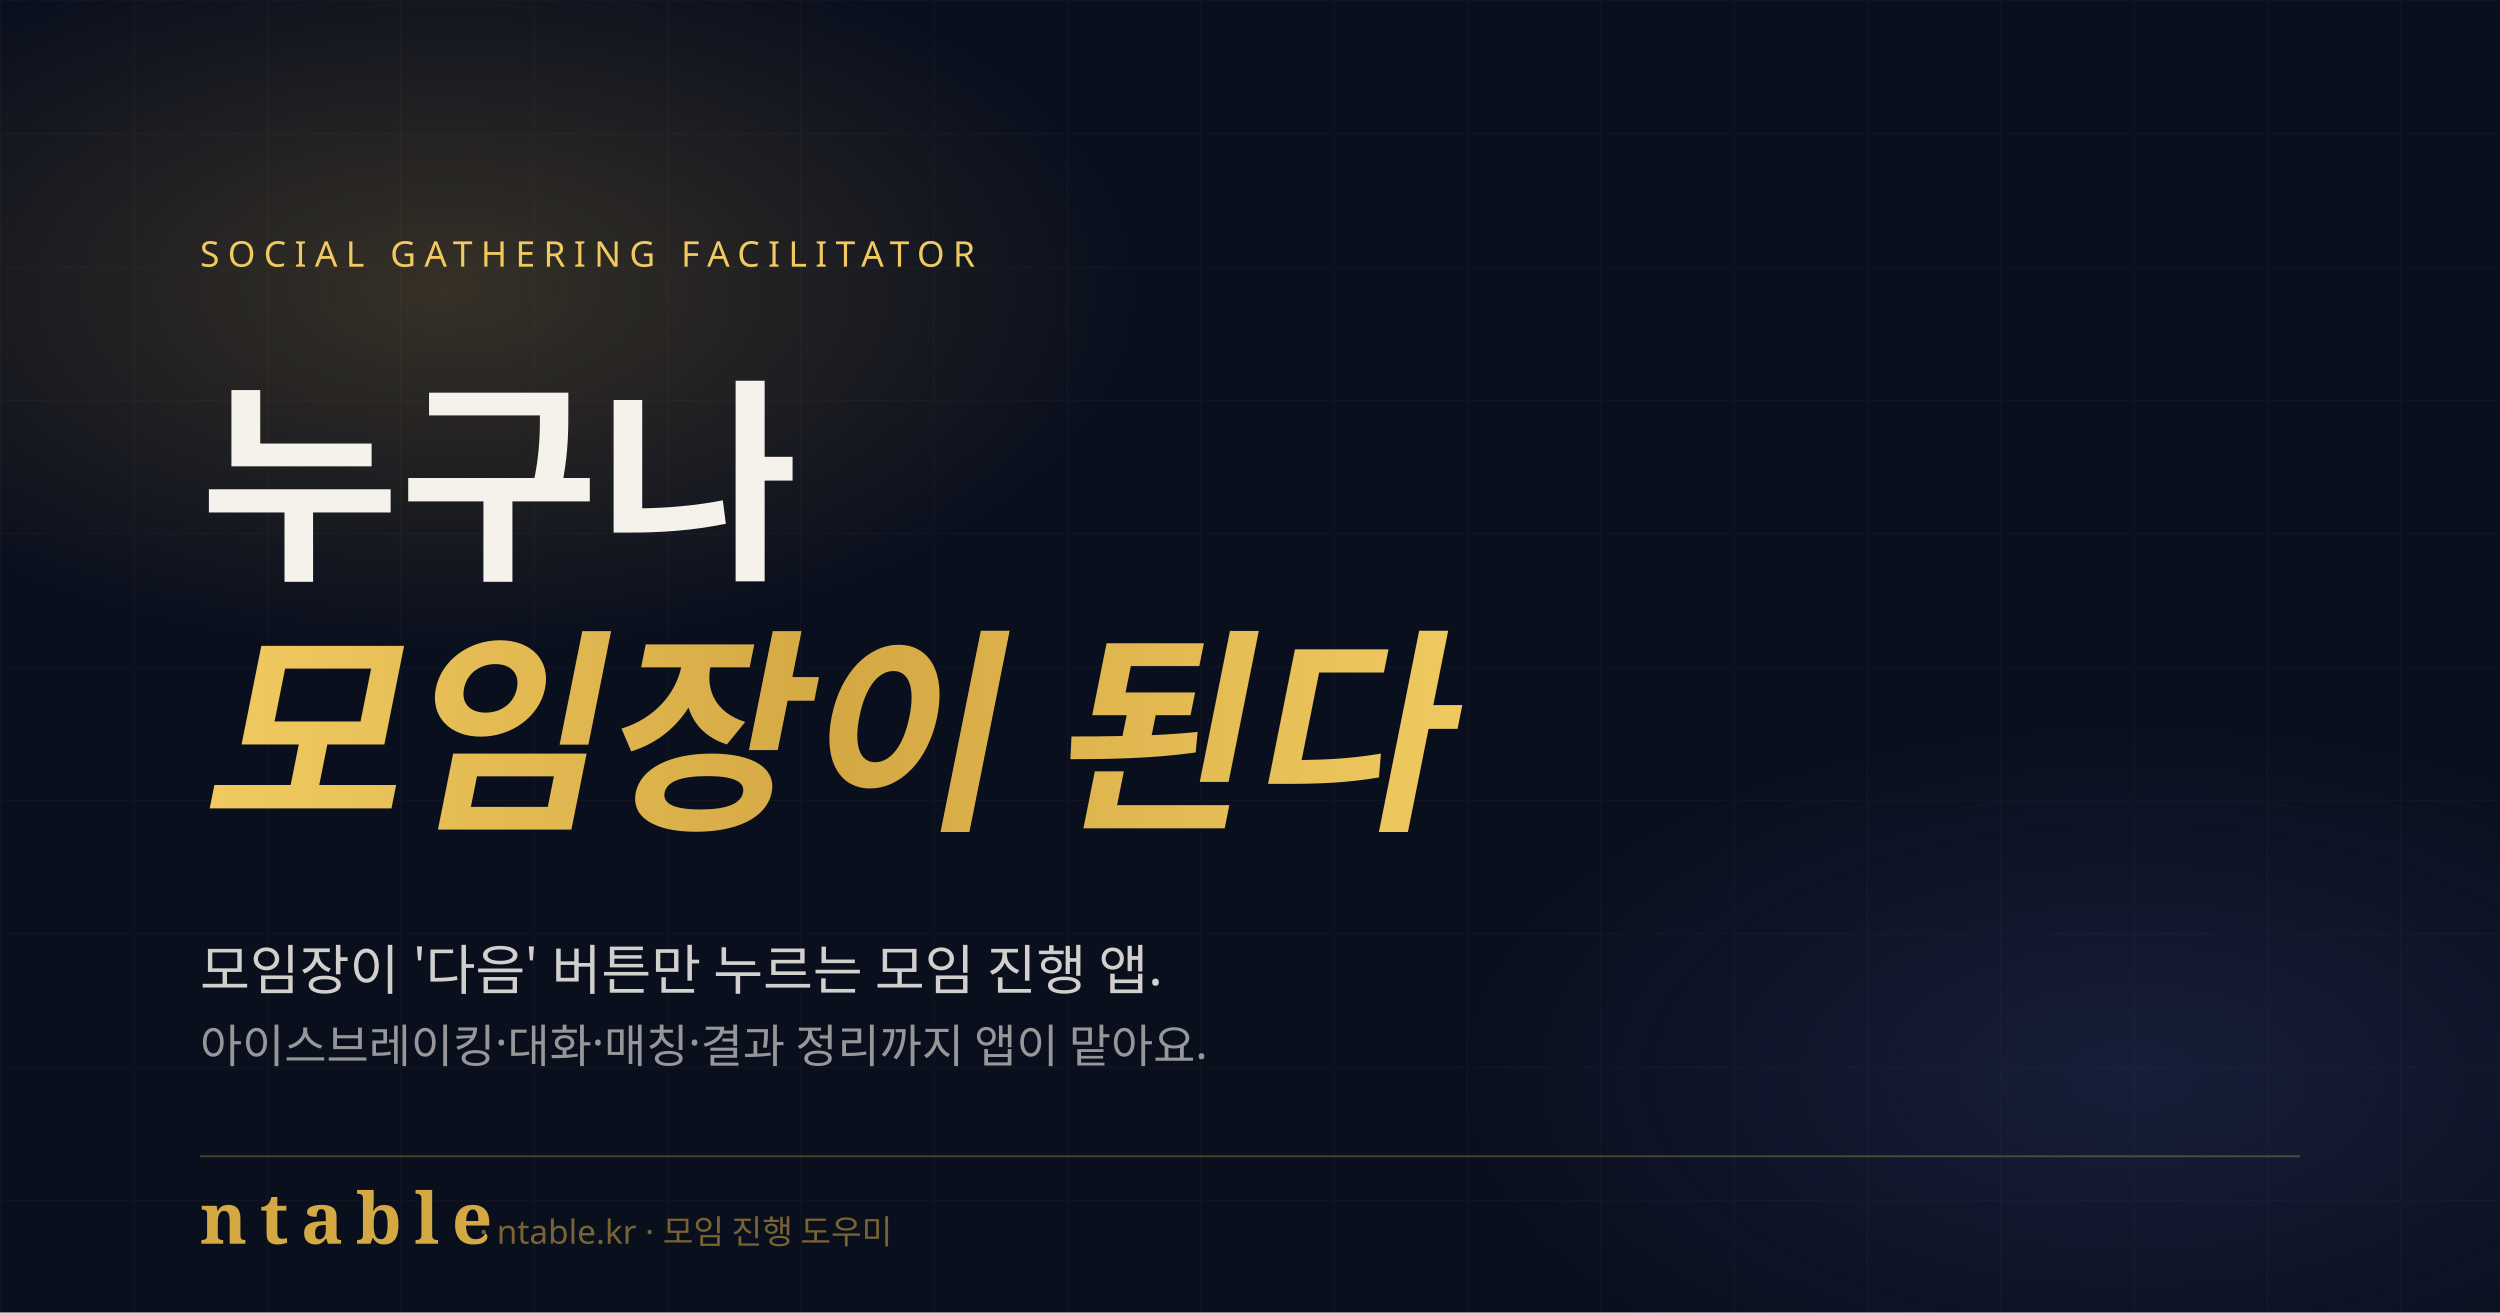
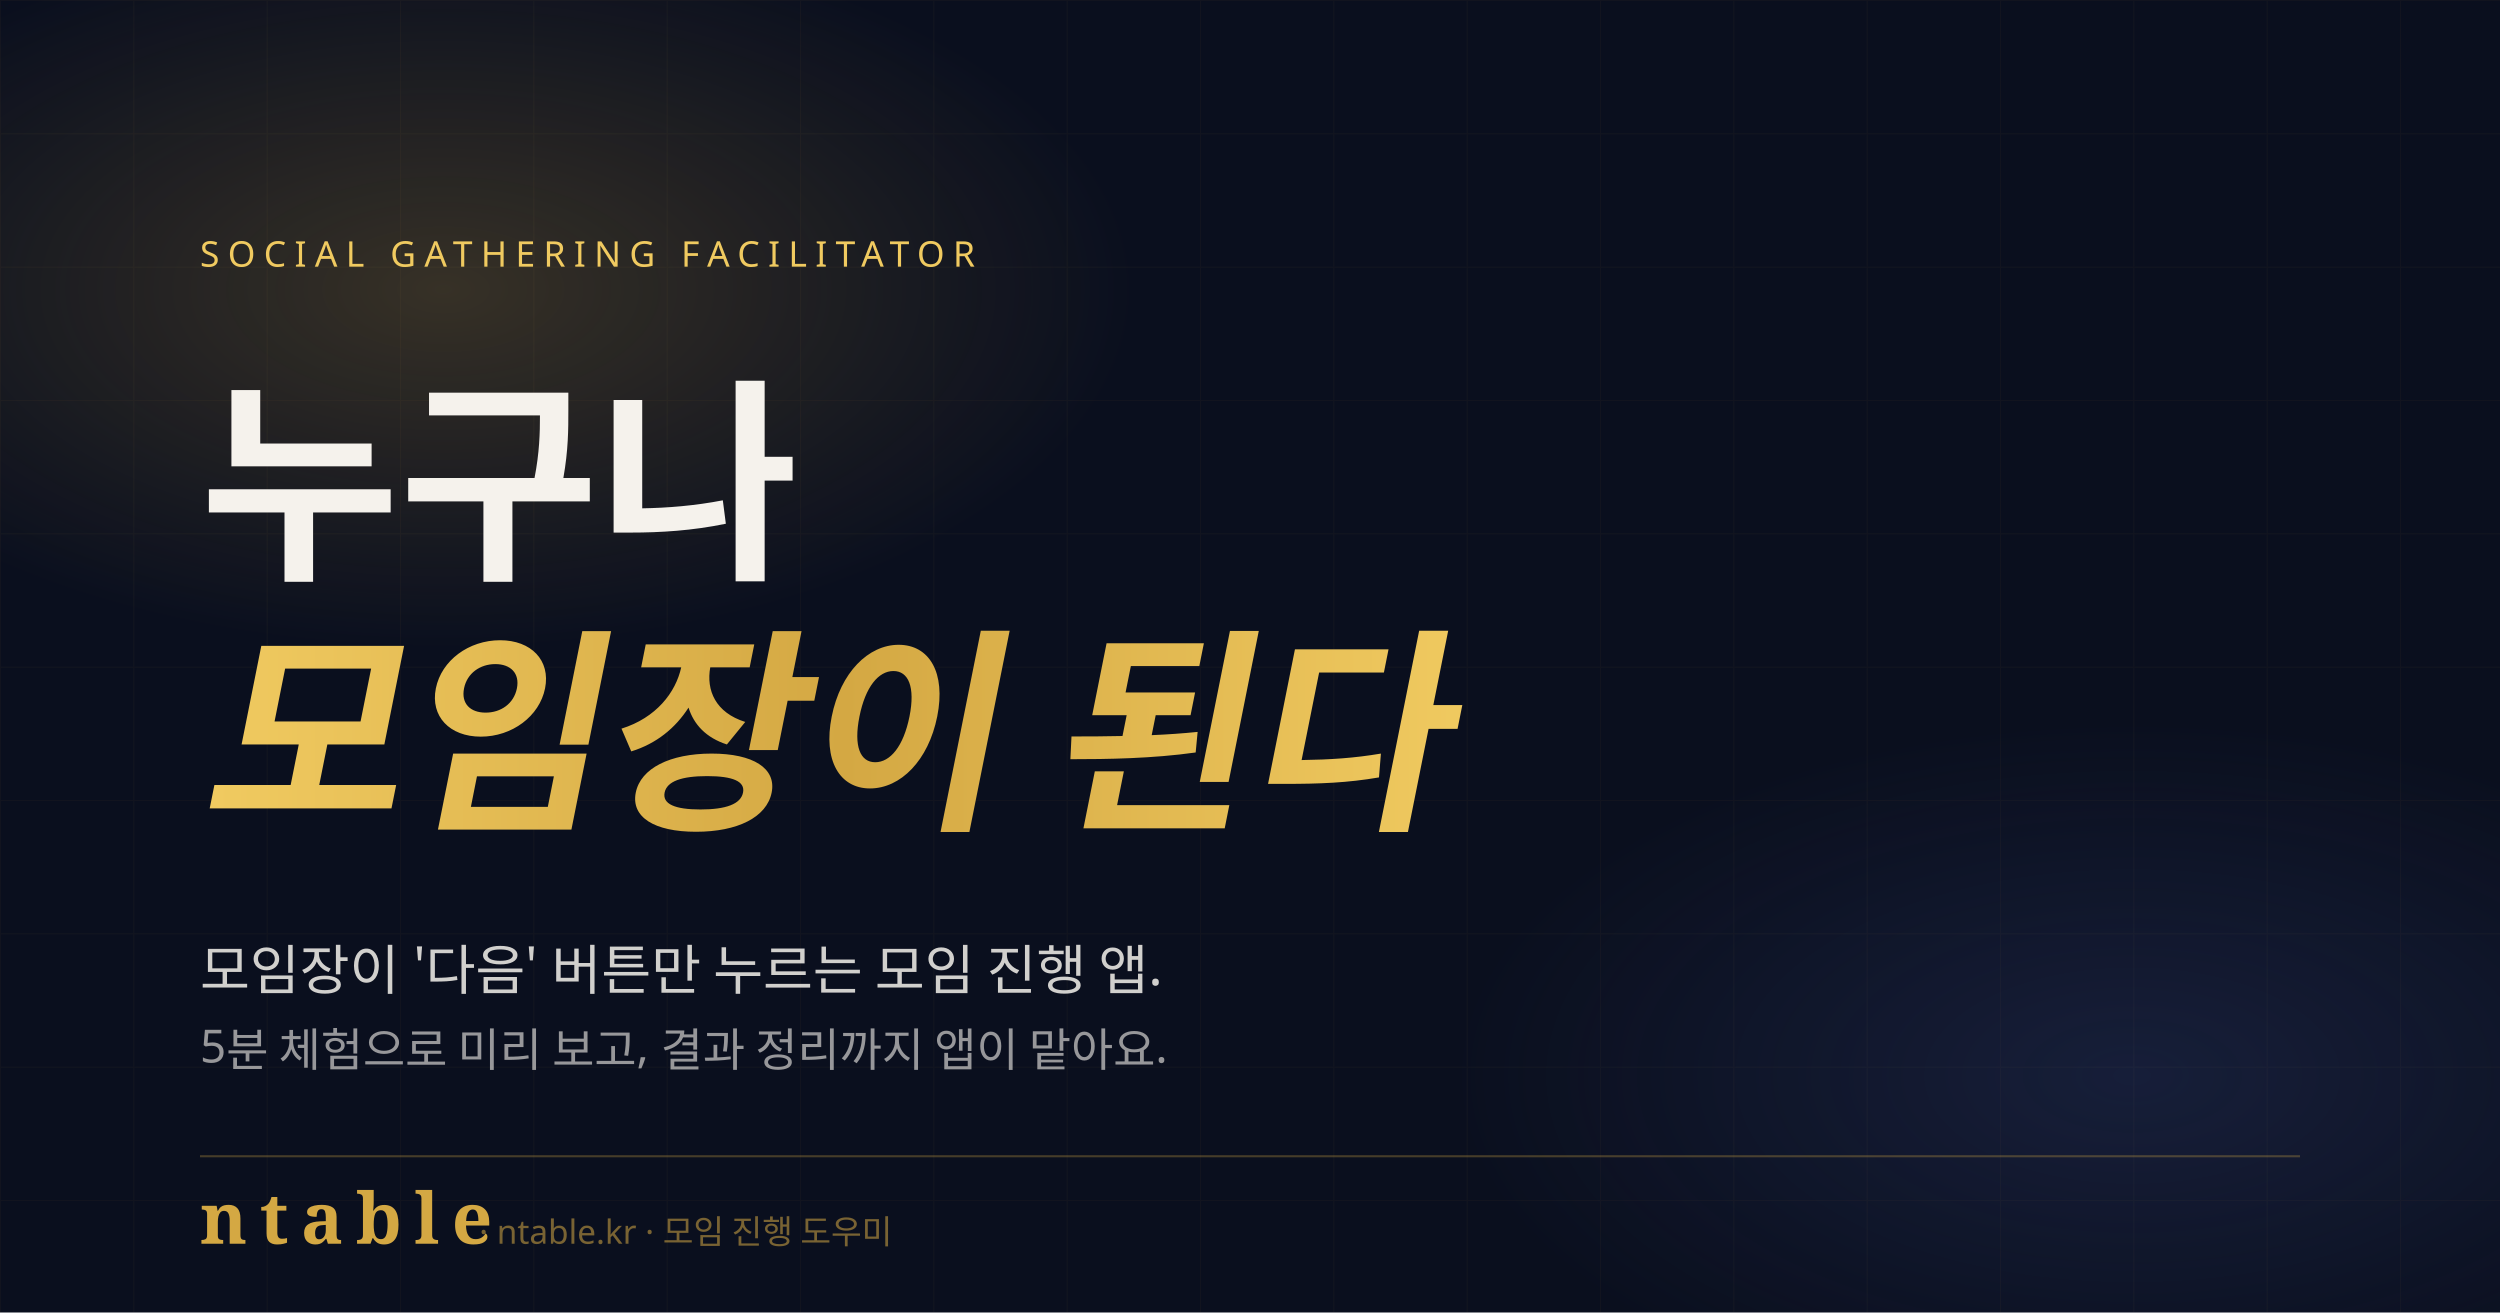
<svg xmlns="http://www.w3.org/2000/svg" viewBox="0 0 1200 630" width="1200" height="630">
  <defs>
    <radialGradient id="orb1" cx="18%" cy="22%" r="50%">
      <stop offset="0%" stop-color="#d4a843" stop-opacity="0.22" />
      <stop offset="55%" stop-color="#d4a843" stop-opacity="0" />
    </radialGradient>
    <radialGradient id="orb2" cx="85%" cy="82%" r="45%">
      <stop offset="0%" stop-color="#5064b4" stop-opacity="0.18" />
      <stop offset="60%" stop-color="#5064b4" stop-opacity="0" />
    </radialGradient>
    <linearGradient id="shimmer" x1="0" y1="0" x2="1" y2="0">
      <stop offset="0%" stop-color="#f0ca60" />
      <stop offset="50%" stop-color="#d4a843" />
      <stop offset="100%" stop-color="#f0ca60" />
    </linearGradient>
    <pattern id="grid" x="0" y="0" width="64" height="64" patternUnits="userSpaceOnUse">
      <path d="M 64 0 L 0 0 0 64" fill="none" stroke="#d4a843" stroke-opacity="0.04" />
    </pattern>
  </defs>
  <rect width="1200" height="630" fill="#0a0f1e" />
  <rect width="1200" height="630" fill="url(#grid)" />
  <rect width="1200" height="630" fill="url(#orb1)" />
  <rect width="1200" height="630" fill="url(#orb2)" />
  <g font-family="'DM Sans', sans-serif">
    <text x="96" y="128" font-size="17" font-weight="500" letter-spacing="4" fill="#f0ca60">SOCIAL GATHERING FACILITATOR</text>
  </g>
  <g font-family="'Cormorant Garamond', serif" font-weight="700">
    <text x="96" y="270" font-size="104" fill="#f5f2ec">누구나</text>
    <text x="96" y="390" font-size="104" font-style="italic" fill="url(#shimmer)">모임장이 된다</text>
  </g>
  <g font-family="'DM Sans', sans-serif">
    <text x="96" y="475" font-size="26" fill="#f5f2ec" opacity="0.85">모임장이 '다음' 버튼만 누르는 모임 진행 앱.</text>
-     <text x="96" y="510" font-size="22" fill="#f5f2ec" opacity="0.6">아이스브레이킹·대화·매칭·결과 정리까지 앱이 맡아요.</text>
+     <text x="96" y="510" font-size="22" fill="#f5f2ec" opacity="0.6">5분 체험으로 미리 보고, 결과 정리까지 앱이 맡아요.</text>
  </g>
  <line x1="96" y1="555" x2="1104" y2="555" stroke="#d4a843" stroke-opacity="0.3" />
  <g>
    <text x="96" y="597" font-family="'Cormorant Garamond', serif" font-size="34" font-weight="600" fill="#d4a843" letter-spacing="6">ntable</text>
    <text x="230" y="597" font-family="'DM Sans', sans-serif" font-size="16" fill="#d4a843" opacity="0.55">· ntable.kr · 모임 진행 도우미</text>
  </g>
</svg>
